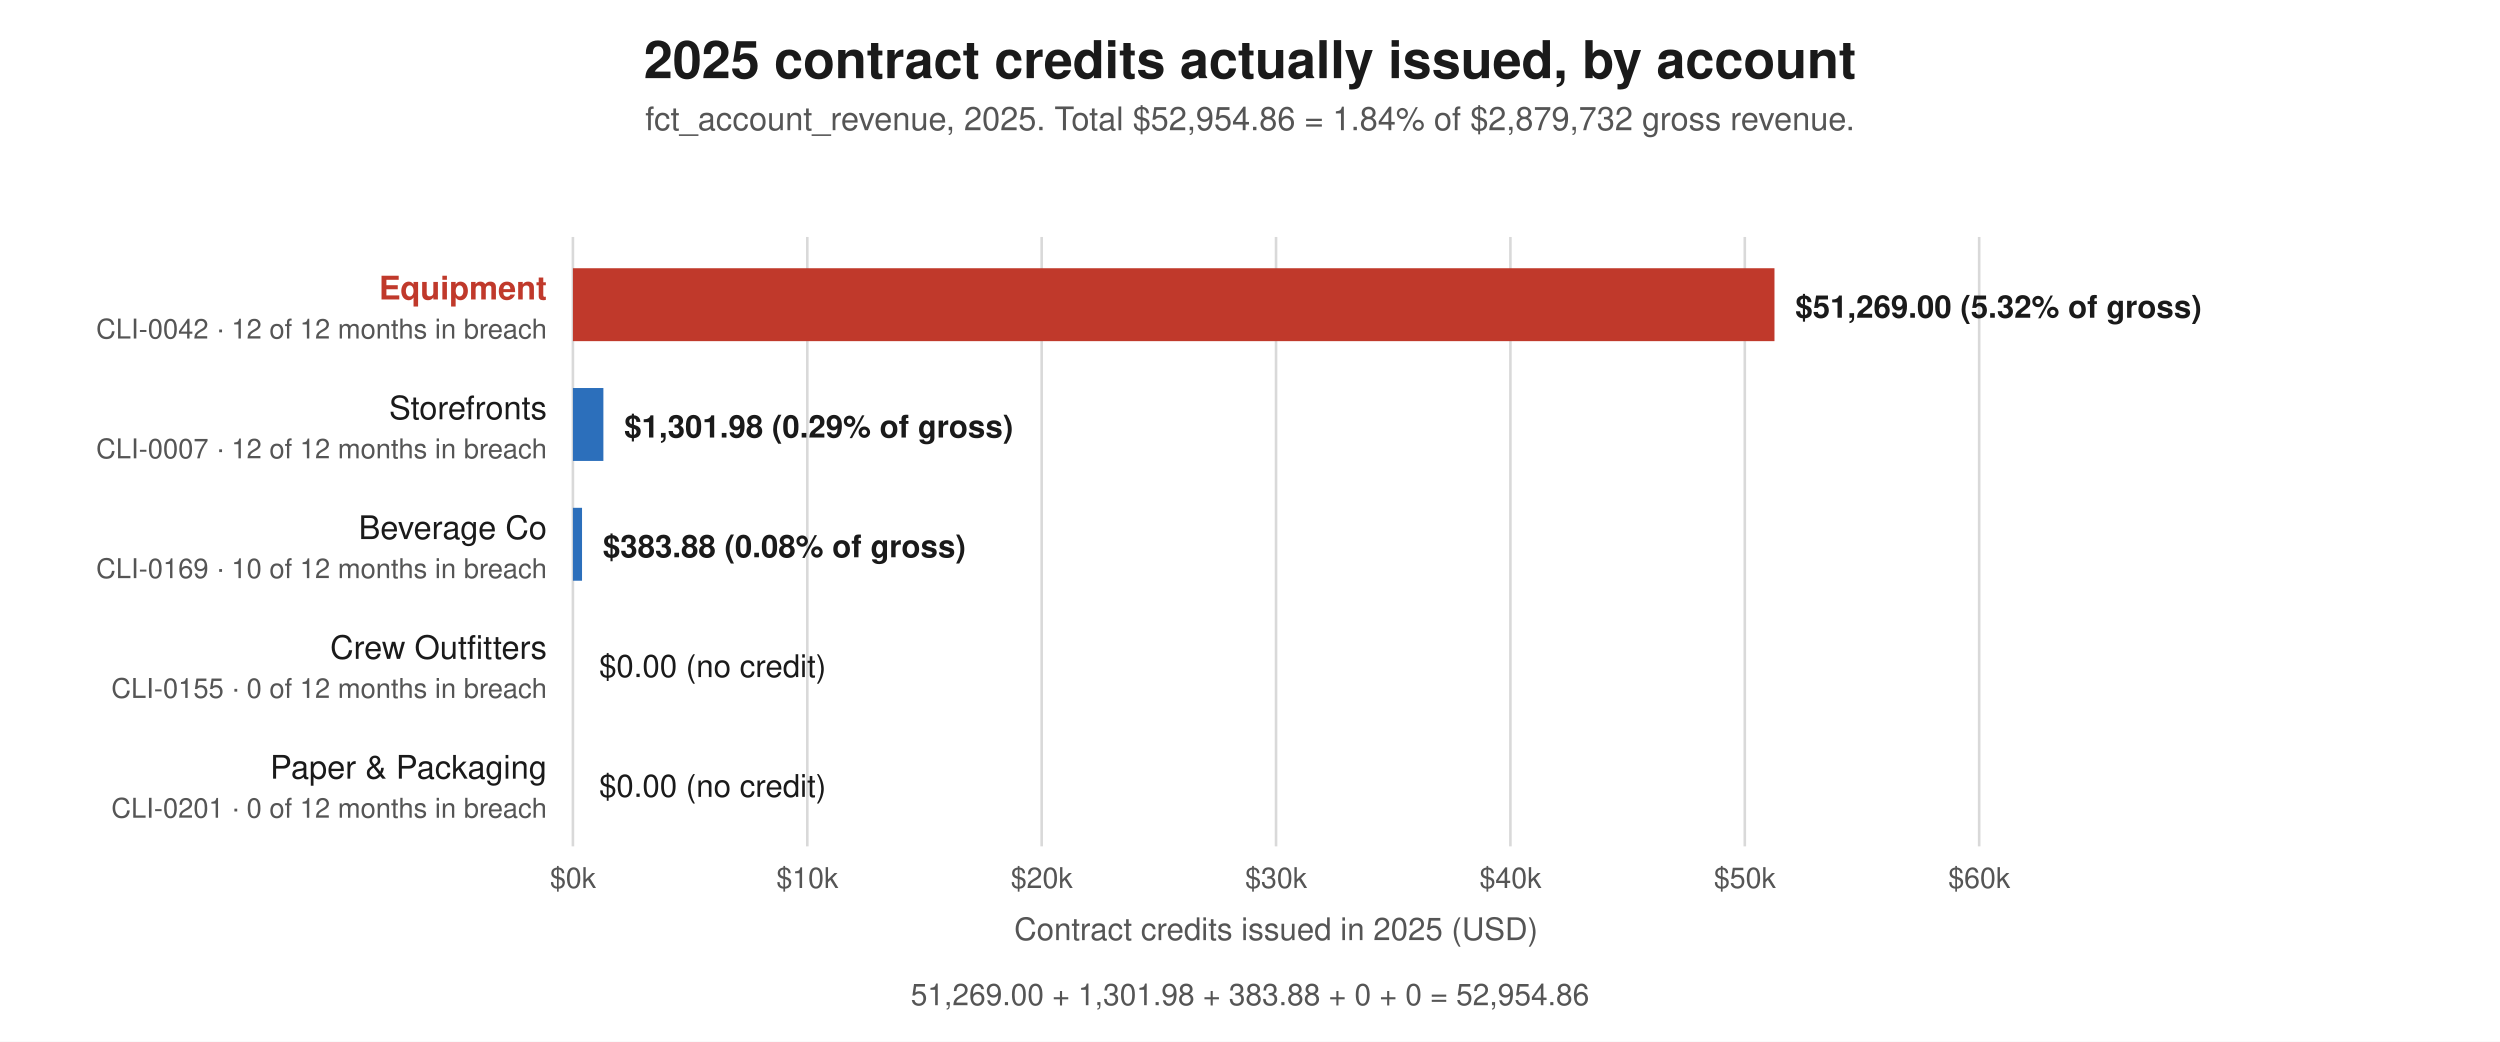
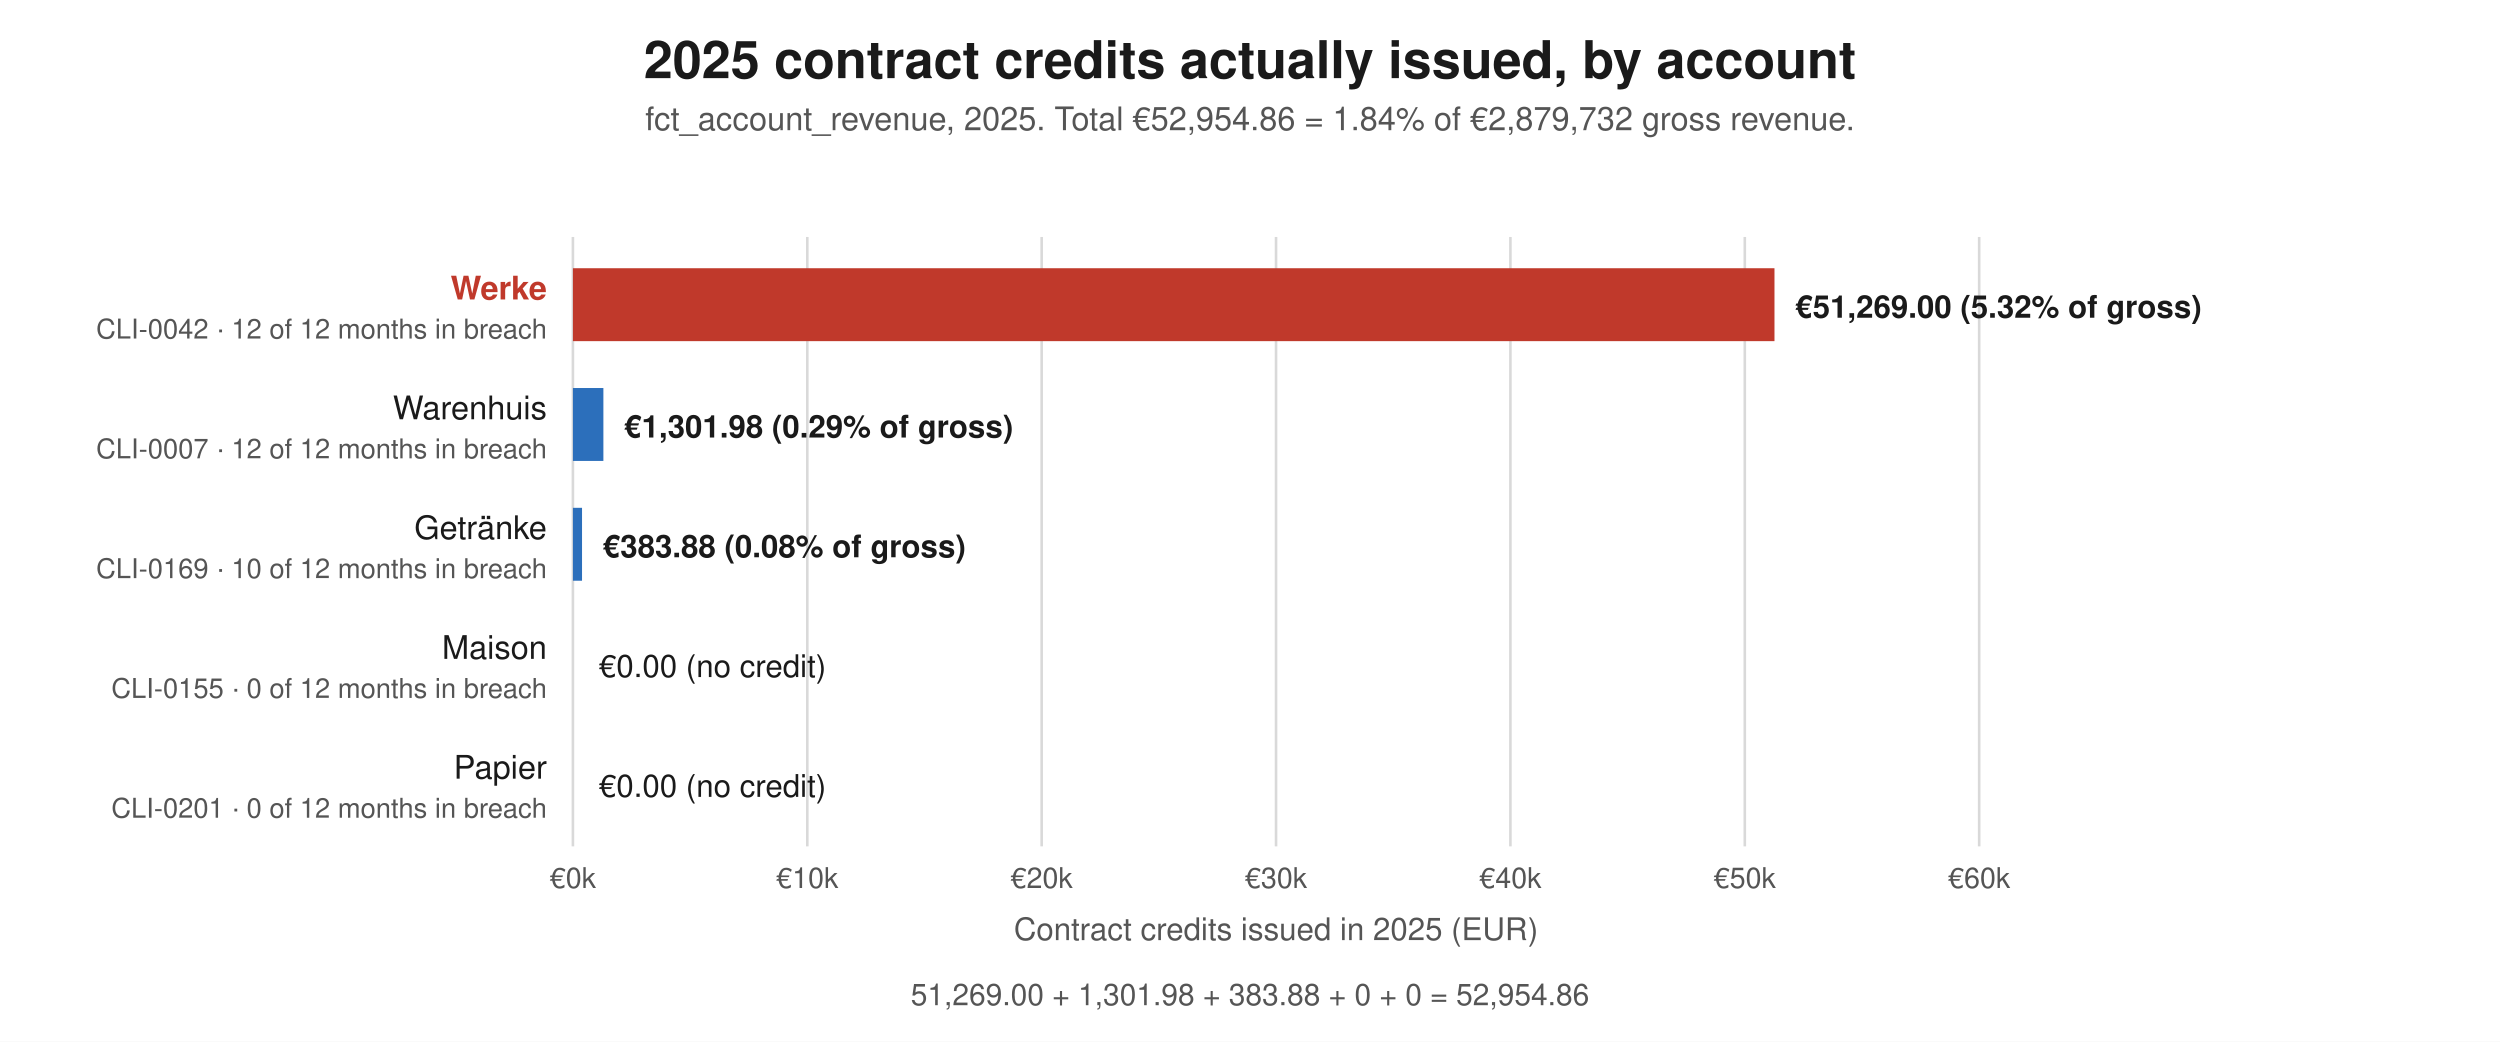
<svg xmlns="http://www.w3.org/2000/svg" width="960" height="400" viewBox="0 0 960 400" font-family="Helvetica, Arial, sans-serif">
  <rect x="0" y="0" width="960" height="400" fill="#ffffff" />
  <text x="480.0" y="30" text-anchor="middle" font-size="20" font-weight="bold" fill="#1a1a1a">2025 contract credits actually issued, by account</text>
-   <text x="480.0" y="50" text-anchor="middle" font-size="12.5" fill="#555555">fct_account_revenue, 2025. Total $52,954.86 = 1.84% of $2,879,732 gross revenue.</text>
+   <text x="480.0" y="50" text-anchor="middle" font-size="12.5" fill="#555555">fct_account_revenue, 2025. Total €52,954.86 = 1.84% of €2,879,732 gross revenue.</text>
  <line x1="220.0" y1="91.0" x2="220.0" y2="325.0" stroke="#d9d9d9" stroke-width="1" />
-   <text x="220.0" y="341.0" font-size="11" fill="#555555" text-anchor="middle" font-weight="normal">$0k</text>
+   <text x="220.0" y="341.0" font-size="11" fill="#555555" text-anchor="middle" font-weight="normal">€0k</text>
  <line x1="310.0" y1="91.0" x2="310.0" y2="325.0" stroke="#d9d9d9" stroke-width="1" />
-   <text x="310.0" y="341.0" font-size="11" fill="#555555" text-anchor="middle" font-weight="normal">$10k</text>
+   <text x="310.0" y="341.0" font-size="11" fill="#555555" text-anchor="middle" font-weight="normal">€10k</text>
  <line x1="400.0" y1="91.0" x2="400.0" y2="325.0" stroke="#d9d9d9" stroke-width="1" />
-   <text x="400.0" y="341.0" font-size="11" fill="#555555" text-anchor="middle" font-weight="normal">$20k</text>
+   <text x="400.0" y="341.0" font-size="11" fill="#555555" text-anchor="middle" font-weight="normal">€20k</text>
  <line x1="490.0" y1="91.0" x2="490.0" y2="325.0" stroke="#d9d9d9" stroke-width="1" />
-   <text x="490.0" y="341.0" font-size="11" fill="#555555" text-anchor="middle" font-weight="normal">$30k</text>
+   <text x="490.0" y="341.0" font-size="11" fill="#555555" text-anchor="middle" font-weight="normal">€30k</text>
  <line x1="580.0" y1="91.0" x2="580.0" y2="325.0" stroke="#d9d9d9" stroke-width="1" />
-   <text x="580.0" y="341.0" font-size="11" fill="#555555" text-anchor="middle" font-weight="normal">$40k</text>
+   <text x="580.0" y="341.0" font-size="11" fill="#555555" text-anchor="middle" font-weight="normal">€40k</text>
  <line x1="670.0" y1="91.0" x2="670.0" y2="325.0" stroke="#d9d9d9" stroke-width="1" />
-   <text x="670.0" y="341.0" font-size="11" fill="#555555" text-anchor="middle" font-weight="normal">$50k</text>
+   <text x="670.0" y="341.0" font-size="11" fill="#555555" text-anchor="middle" font-weight="normal">€50k</text>
  <line x1="760.0" y1="91.0" x2="760.0" y2="325.0" stroke="#d9d9d9" stroke-width="1" />
-   <text x="760.0" y="341.0" font-size="11" fill="#555555" text-anchor="middle" font-weight="normal">$60k</text>
-   <text x="490.0" y="361.0" font-size="12" fill="#555555" text-anchor="middle" font-weight="normal">Contract credits issued in 2025 (USD)</text>
-   <text x="210.0" y="115.0" font-size="12.5" fill="#c0392b" text-anchor="end" font-weight="bold">Equipment</text>
+   <text x="760.0" y="341.0" font-size="11" fill="#555555" text-anchor="middle" font-weight="normal">€60k</text>
+   <text x="490.0" y="361.0" font-size="12" fill="#555555" text-anchor="middle" font-weight="normal">Contract credits issued in 2025 (EUR)</text>
+   <text x="210.0" y="115.0" font-size="12.5" fill="#c0392b" text-anchor="end" font-weight="bold">Werke</text>
  <text x="210.0" y="130.0" font-size="10.5" fill="#555555" text-anchor="end" font-weight="normal">CLI-0042 · 12 of 12 months in breach</text>
  <rect x="220.0" y="103.0" width="461.4" height="28.0" fill="#c0392b" stroke="none" />
-   <text x="689.4" y="122.0" font-size="12" fill="#1a1a1a" text-anchor="start" font-weight="bold">$51,269.00  (5.32% of gross)</text>
-   <text x="210.0" y="161.0" font-size="12.5" fill="#1a1a1a" text-anchor="end" font-weight="normal">Storefronts</text>
+   <text x="689.4" y="122.0" font-size="12" fill="#1a1a1a" text-anchor="start" font-weight="bold">€51,269.00  (5.32% of gross)</text>
+   <text x="210.0" y="161.0" font-size="12.5" fill="#1a1a1a" text-anchor="end" font-weight="normal">Warenhuis</text>
  <text x="210.0" y="176.0" font-size="10.5" fill="#555555" text-anchor="end" font-weight="normal">CLI-0007 · 12 of 12 months in breach</text>
  <rect x="220.0" y="149.0" width="11.7" height="28.0" fill="#2c6fbb" stroke="none" />
-   <text x="239.7" y="168.0" font-size="12" fill="#1a1a1a" text-anchor="start" font-weight="bold">$1,301.98  (0.29% of gross)</text>
-   <text x="210.0" y="207.0" font-size="12.5" fill="#1a1a1a" text-anchor="end" font-weight="normal">Beverage Co</text>
+   <text x="239.7" y="168.0" font-size="12" fill="#1a1a1a" text-anchor="start" font-weight="bold">€1,301.98  (0.29% of gross)</text>
+   <text x="210.0" y="207.0" font-size="12.5" fill="#1a1a1a" text-anchor="end" font-weight="normal">Getränke</text>
  <text x="210.0" y="222.0" font-size="10.5" fill="#555555" text-anchor="end" font-weight="normal">CLI-0169 · 10 of 12 months in breach</text>
  <rect x="220.0" y="195.0" width="3.5" height="28.0" fill="#2c6fbb" stroke="none" />
-   <text x="231.5" y="214.0" font-size="12" fill="#1a1a1a" text-anchor="start" font-weight="bold">$383.88  (0.08% of gross)</text>
-   <text x="210.0" y="253.0" font-size="12.5" fill="#1a1a1a" text-anchor="end" font-weight="normal">Crew Outfitters</text>
+   <text x="231.5" y="214.0" font-size="12" fill="#1a1a1a" text-anchor="start" font-weight="bold">€383.88  (0.08% of gross)</text>
+   <text x="210.0" y="253.0" font-size="12.5" fill="#1a1a1a" text-anchor="end" font-weight="normal">Maison</text>
  <text x="210.0" y="268.0" font-size="10.5" fill="#555555" text-anchor="end" font-weight="normal">CLI-0155 · 0 of 12 months in breach</text>
-   <text x="230.0" y="260.0" font-size="12" fill="#1a1a1a" text-anchor="start" font-weight="normal">$0.00  (no credit)</text>
-   <text x="210.0" y="299.0" font-size="12.5" fill="#1a1a1a" text-anchor="end" font-weight="normal">Paper &amp; Packaging</text>
+   <text x="230.0" y="260.0" font-size="12" fill="#1a1a1a" text-anchor="start" font-weight="normal">€0.00  (no credit)</text>
+   <text x="210.0" y="299.0" font-size="12.5" fill="#1a1a1a" text-anchor="end" font-weight="normal">Papier</text>
  <text x="210.0" y="314.0" font-size="10.5" fill="#555555" text-anchor="end" font-weight="normal">CLI-0201 · 0 of 12 months in breach</text>
-   <text x="230.0" y="306.0" font-size="12" fill="#1a1a1a" text-anchor="start" font-weight="normal">$0.00  (no credit)</text>
+   <text x="230.0" y="306.0" font-size="12" fill="#1a1a1a" text-anchor="start" font-weight="normal">€0.00  (no credit)</text>
  <text x="480.0" y="386.0" font-size="11.5" fill="#555555" text-anchor="middle" font-weight="normal">51,269.00 + 1,301.98 + 383.88 + 0 + 0 = 52,954.86</text>
</svg>
